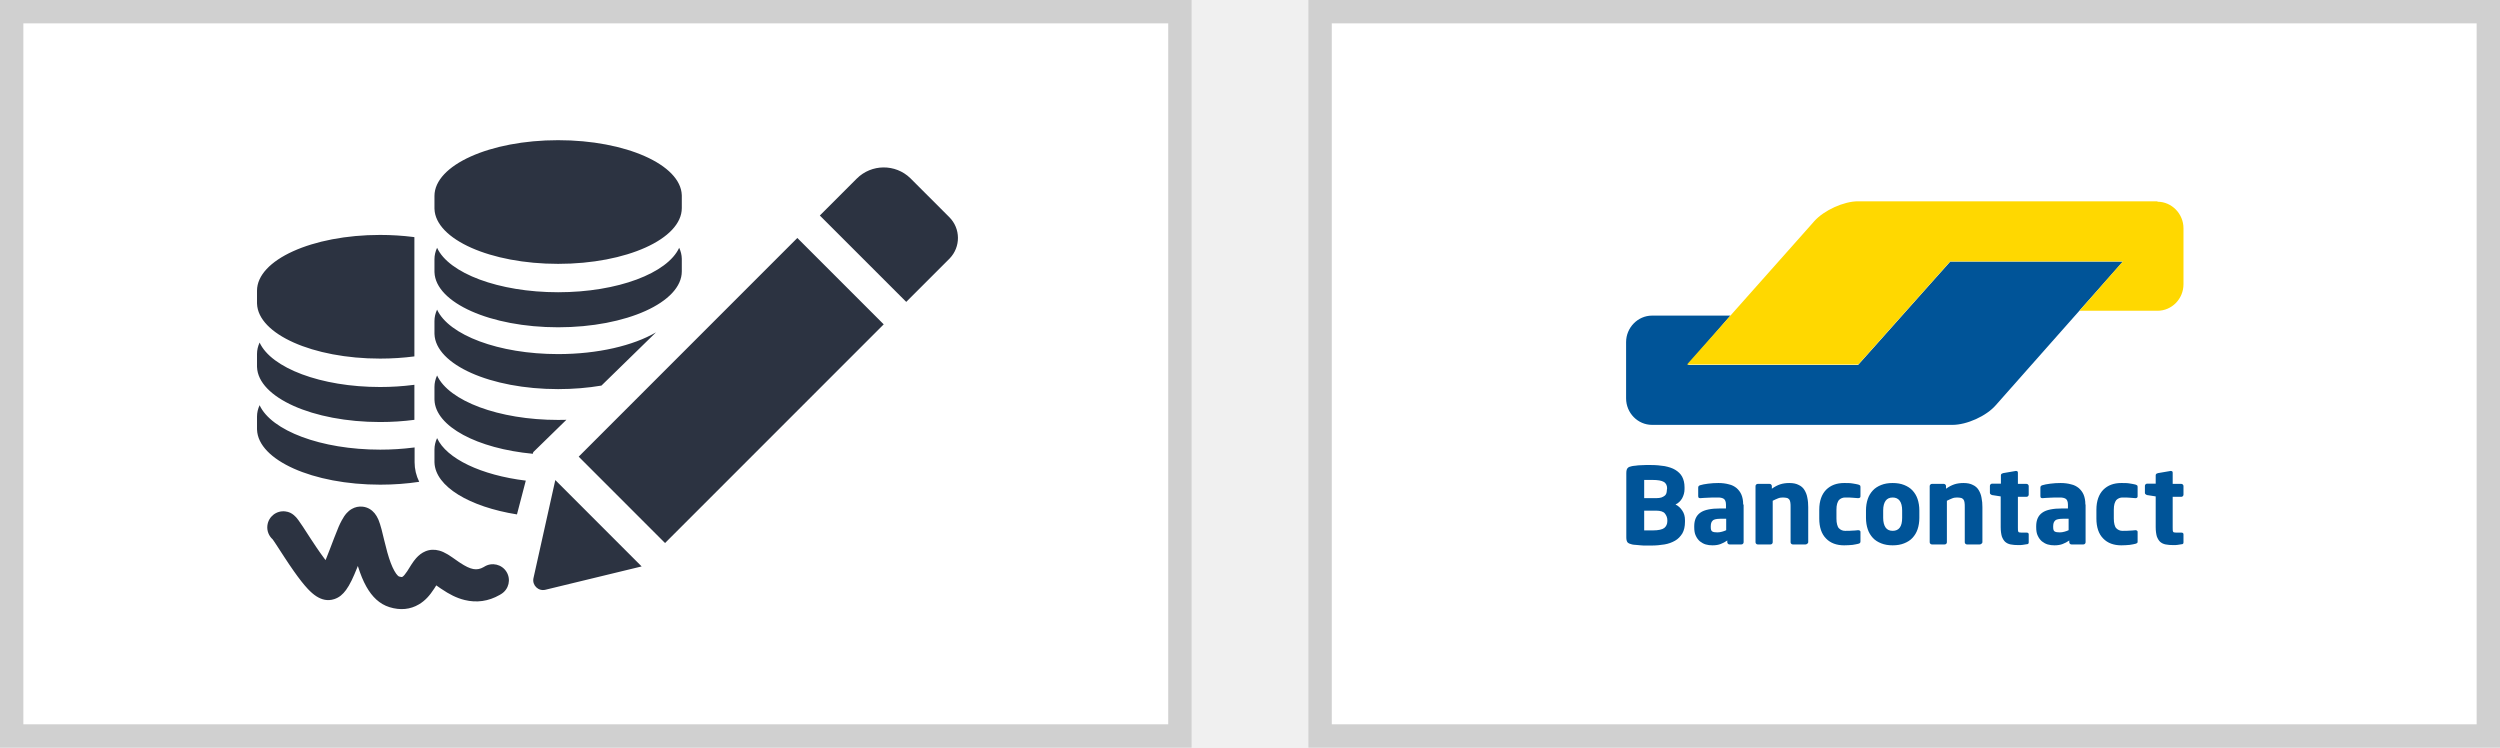
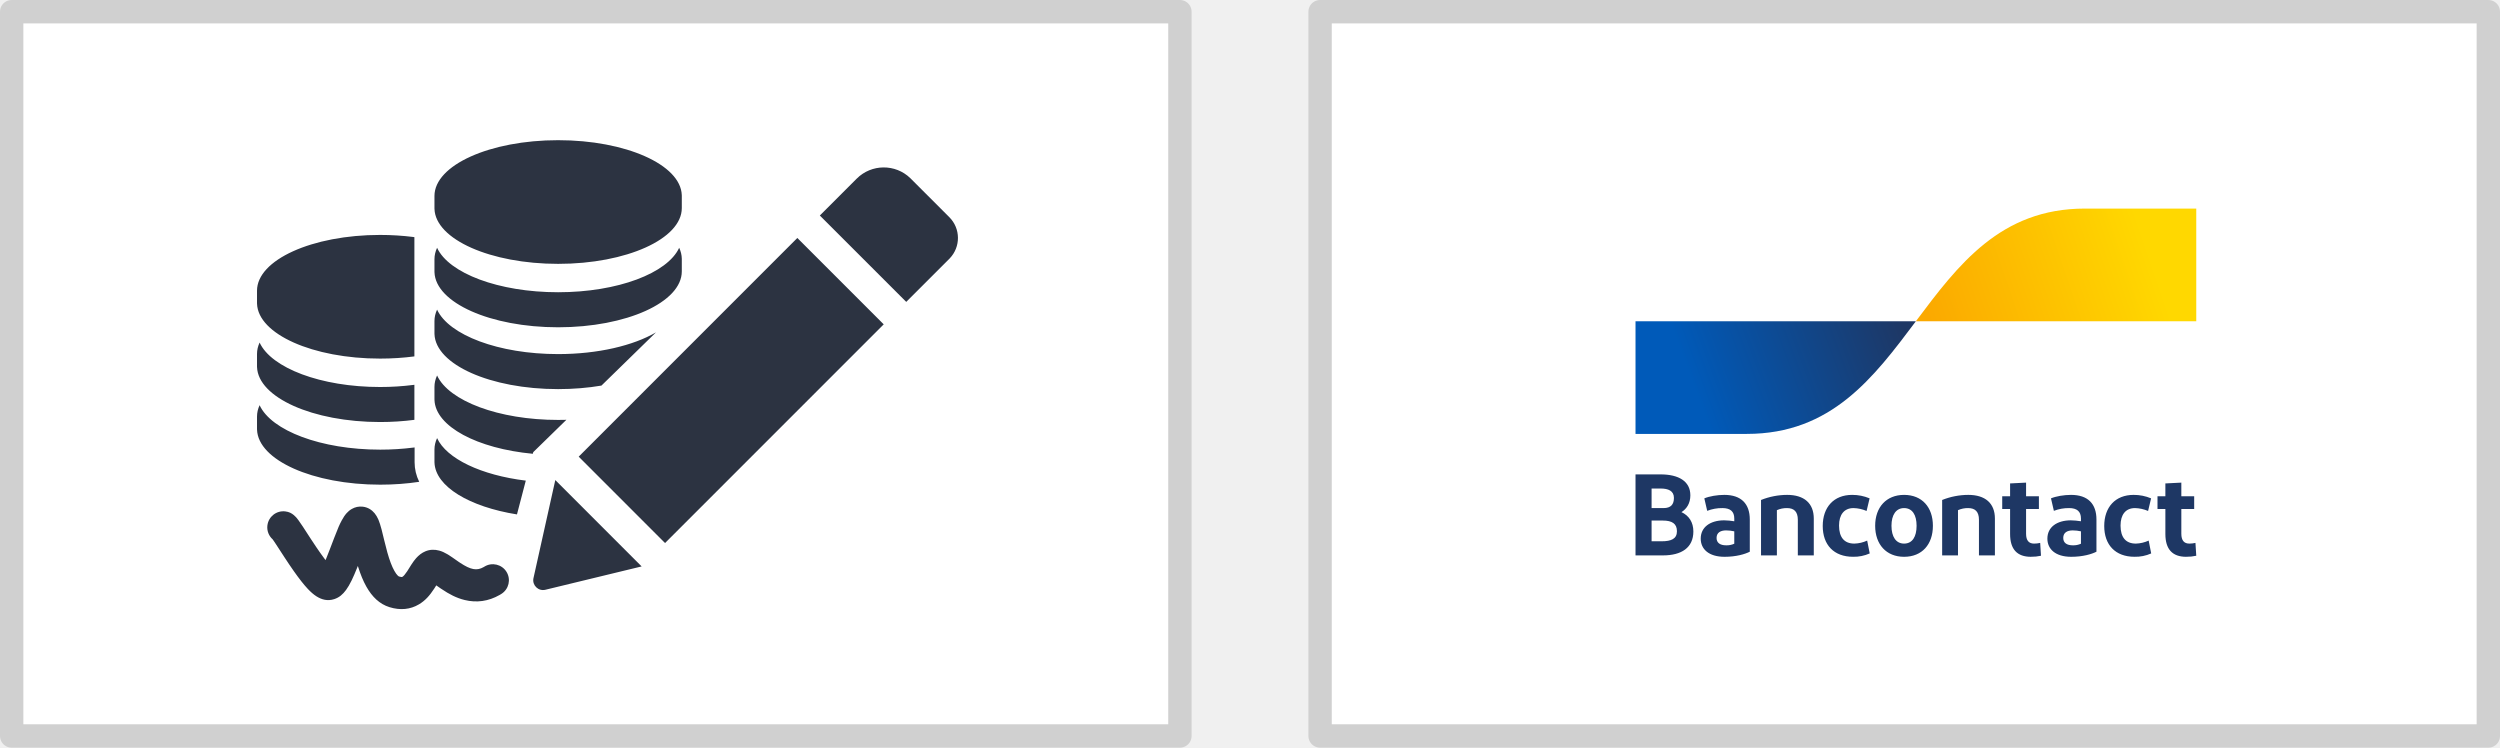
<svg xmlns="http://www.w3.org/2000/svg" width="107px" height="32px" viewBox="0 0 107 32" version="1.1">
-   <g id="incasso-bancontact/icon-107-32" stroke="none" stroke-width="1" fill="none" fill-rule="evenodd">
-     <rect id="Rectangle" stroke="#D0D0D0" fill="#FFFFFF" x="0.5" y="0.5" width="50" height="31" />
-     <g id="Payment-method-/-Incasso" transform="translate(11, 1)" fill="#2C3341" fill-rule="nonzero">
-       <path d="M4.529,20.686 C4.748,20.713 4.912,20.822 5.034,20.968 C5.098,21.047 5.146,21.13 5.188,21.224 L5.201,21.254 C5.244,21.358 5.282,21.479 5.324,21.635 L5.334,21.672 C5.363,21.789 5.519,22.432 5.577,22.639 C5.673,22.981 5.772,23.244 5.879,23.433 C5.929,23.523 5.978,23.59 6.022,23.633 C6.038,23.648 6.052,23.66 6.064,23.667 C6.071,23.671 6.075,23.673 6.078,23.674 C6.174,23.704 6.201,23.701 6.227,23.686 C6.273,23.658 6.337,23.587 6.426,23.453 L6.441,23.429 L6.608,23.163 C6.679,23.054 6.741,22.968 6.812,22.888 C6.925,22.762 7.051,22.662 7.208,22.596 C7.404,22.514 7.604,22.513 7.797,22.565 C7.915,22.597 8.024,22.647 8.14,22.716 L8.166,22.731 L8.194,22.748 C8.245,22.779 8.298,22.815 8.362,22.859 L8.624,23.042 L8.624,23.042 L8.661,23.067 L8.693,23.088 C9.146,23.387 9.407,23.44 9.702,23.27 L9.717,23.261 L9.732,23.252 C10.054,23.052 10.478,23.152 10.678,23.474 C10.878,23.797 10.779,24.22 10.456,24.421 C10.433,24.435 10.41,24.448 10.388,24.462 C9.902,24.741 9.393,24.804 8.89,24.681 C8.54,24.595 8.239,24.441 7.88,24.198 L7.854,24.181 C7.83,24.164 7.806,24.148 7.78,24.129 L7.672,24.054 L7.607,24.158 L7.585,24.192 C7.388,24.494 7.199,24.707 6.931,24.866 C6.562,25.087 6.13,25.13 5.669,24.986 C5.244,24.854 4.927,24.544 4.681,24.109 C4.543,23.864 4.429,23.583 4.325,23.252 L4.316,23.222 L4.279,23.316 C4.198,23.517 4.131,23.673 4.062,23.816 L4.047,23.847 C3.969,24.006 3.893,24.139 3.811,24.25 C3.674,24.436 3.522,24.573 3.303,24.643 C3.021,24.734 2.772,24.667 2.544,24.523 C2.42,24.444 2.302,24.34 2.178,24.209 C1.999,24.019 1.803,23.767 1.578,23.448 L1.559,23.42 C1.499,23.335 1.437,23.245 1.372,23.149 L1.318,23.067 C1.272,22.999 1.225,22.928 1.174,22.85 L0.832,22.324 L0.781,22.247 L0.74,22.185 C0.717,22.151 0.697,22.123 0.681,22.1 L0.669,22.083 L0.668,22.082 C0.509,21.94 0.419,21.726 0.443,21.499 L0.445,21.487 C0.491,21.11 0.834,20.842 1.211,20.888 C1.375,20.908 1.478,20.966 1.577,21.047 C1.614,21.077 1.644,21.107 1.674,21.14 C1.704,21.174 1.734,21.211 1.766,21.255 L1.778,21.272 C1.827,21.338 1.883,21.421 1.961,21.538 L2.296,22.054 L2.365,22.158 C2.392,22.2 2.419,22.24 2.445,22.279 L2.513,22.381 L2.557,22.447 C2.601,22.512 2.644,22.573 2.685,22.632 L2.722,22.684 L2.761,22.739 C2.813,22.812 2.862,22.879 2.909,22.941 L2.933,22.973 L2.951,22.93 L2.966,22.895 C3.01,22.788 3.059,22.662 3.116,22.512 L3.305,22.018 C3.481,21.562 3.525,21.464 3.625,21.276 L3.629,21.269 C3.694,21.149 3.758,21.05 3.836,20.963 C3.899,20.893 3.97,20.832 4.057,20.783 C4.195,20.704 4.356,20.665 4.529,20.686 Z M12.767,19.546 L16.462,23.243 L12.342,24.242 C12.042,24.315 11.771,24.05 11.831,23.751 L11.833,23.742 L12.767,19.546 Z M0.778,22.038 L0.78,22.04 C0.849,22.088 0.93,22.122 1.043,22.138 C0.949,22.125 0.862,22.092 0.784,22.042 L0.778,22.038 Z M23.126,9.185 L26.823,12.882 L17.464,22.242 L13.768,18.545 L23.126,9.185 Z M7.707,17.751 C8.113,18.633 9.595,19.338 11.504,19.571 L11.126,21.017 C9.095,20.693 7.633,19.825 7.596,18.799 L7.595,18.76 L7.595,18.241 C7.595,18.073 7.634,17.909 7.707,17.751 Z M0.111,16.342 C0.61,17.428 2.732,18.245 5.275,18.245 C5.765,18.245 6.239,18.214 6.689,18.157 L6.745,18.15 L6.745,18.785 C6.745,19.076 6.812,19.356 6.942,19.622 C6.418,19.701 5.858,19.744 5.275,19.744 C2.391,19.744 0.047,18.694 0.001,17.39 L0,17.351 L0,16.832 C0,16.664 0.038,16.5 0.111,16.342 Z M7.707,15.07 C8.207,16.157 10.337,16.973 12.888,16.973 C13.007,16.973 13.124,16.971 13.241,16.968 L11.823,18.352 L11.804,18.422 C9.429,18.199 7.637,17.255 7.596,16.119 L7.595,16.079 L7.595,15.56 C7.595,15.392 7.634,15.228 7.707,15.07 Z M0.111,13.661 C0.609,14.747 2.728,15.564 5.268,15.564 C5.757,15.564 6.231,15.533 6.68,15.476 L6.736,15.469 L6.736,16.969 C6.27,17.03 5.778,17.063 5.268,17.063 C2.388,17.063 0.047,16.013 0.001,14.71 L0,14.67 L0,14.151 C0,13.983 0.038,13.819 0.111,13.661 Z M7.707,12.252 C8.207,13.338 10.337,14.155 12.888,14.155 C14.592,14.155 16.108,13.791 17.076,13.225 L14.742,15.503 C14.165,15.601 13.54,15.654 12.888,15.654 C9.994,15.654 7.643,14.604 7.596,13.3 L7.595,13.261 L7.595,12.742 C7.595,12.574 7.634,12.41 7.707,12.252 Z M5.268,9.055 C5.757,9.055 6.231,9.086 6.68,9.142 L6.736,9.15 L6.736,14.254 C6.27,14.315 5.778,14.348 5.268,14.348 C2.388,14.348 0.047,13.3 0.001,12 L0,11.961 L0,11.443 C0,10.124 2.359,9.055 5.268,9.055 Z M18.069,9.605 C18.139,9.757 18.178,9.914 18.181,10.075 L18.181,10.096 L18.181,10.615 C18.181,11.936 15.811,13.008 12.888,13.008 C9.994,13.008 7.643,11.958 7.596,10.654 L7.595,10.615 L7.595,10.096 C7.595,9.927 7.634,9.764 7.707,9.605 C8.207,10.692 10.337,11.508 12.888,11.508 C15.44,11.508 17.569,10.692 18.069,9.605 Z M27.961,6.625 L27.98,6.644 L29.629,8.293 C30.119,8.782 30.124,9.568 29.644,10.064 L29.629,10.079 L27.787,11.921 L24.089,8.224 L25.669,6.644 C26.302,6.013 27.322,6.007 27.961,6.625 Z M12.888,5 C15.782,5 18.133,6.048 18.18,7.348 L18.181,7.387 L18.181,7.905 C18.181,9.224 15.811,10.293 12.888,10.293 C9.994,10.293 7.643,9.245 7.596,7.945 L7.595,7.905 L7.595,7.387 C7.595,6.069 9.965,5 12.888,5 Z" id="incasso" />
+   <g id="incasso-bancontact/icon-107-32">
+     <path id="Rectangle" d="M0.5 0.5 L50.5 0.5 50.5 31.5 0.5 31.5 Z" fill="#ffffff" fill-opacity="1" stroke="#d0d0d0" stroke-width="1" stroke-opacity="1" stroke-linejoin="round" stroke-linecap="round" />
+     <g id="Payment-method-/-Incasso">
+       <path id="incasso" d="M15.529 21.686 C15.748 21.713 15.912 21.822 16.034 21.968 16.098 22.047 16.146 22.13 16.188 22.224 L16.201 22.254 C16.244 22.358 16.282 22.479 16.324 22.635 L16.334 22.672 C16.363 22.789 16.519 23.432 16.577 23.639 16.673 23.981 16.772 24.244 16.879 24.433 16.929 24.523 16.978 24.59 17.022 24.633 17.038 24.648 17.052 24.66 17.064 24.667 17.071 24.671 17.075 24.673 17.078 24.674 17.174 24.704 17.201 24.701 17.227 24.686 17.273 24.658 17.337 24.587 17.426 24.453 L17.441 24.429 17.608 24.163 C17.679 24.054 17.741 23.968 17.812 23.888 17.925 23.762 18.051 23.662 18.208 23.596 18.404 23.514 18.604 23.513 18.797 23.565 18.915 23.597 19.024 23.647 19.14 23.716 L19.166 23.731 19.194 23.748 C19.245 23.779 19.298 23.815 19.362 23.859 L19.624 24.042 19.661 24.067 19.693 24.088 C20.146 24.387 20.407 24.44 20.702 24.27 L20.717 24.261 20.732 24.252 C21.054 24.052 21.478 24.152 21.678 24.474 21.878 24.797 21.779 25.22 21.456 25.421 21.433 25.435 21.41 25.448 21.388 25.462 20.902 25.741 20.393 25.804 19.89 25.681 19.54 25.595 19.239 25.441 18.88 25.198 L18.854 25.181 C18.83 25.164 18.806 25.148 18.78 25.129 L18.672 25.054 18.607 25.158 18.585 25.192 C18.388 25.494 18.199 25.707 17.931 25.866 17.562 26.087 17.13 26.13 16.669 25.986 16.244 25.854 15.927 25.544 15.681 25.109 15.543 24.864 15.429 24.583 15.325 24.252 L15.316 24.222 15.279 24.316 C15.198 24.517 15.131 24.673 15.062 24.816 L15.047 24.847 C14.969 25.006 14.893 25.139 14.811 25.25 14.674 25.436 14.522 25.573 14.303 25.643 14.021 25.734 13.772 25.667 13.544 25.523 13.42 25.444 13.302 25.34 13.178 25.209 12.999 25.019 12.803 24.767 12.578 24.448 L12.559 24.42 C12.499 24.335 12.437 24.245 12.372 24.149 L12.318 24.067 C12.272 23.999 12.225 23.928 12.174 23.85 L11.832 23.324 11.781 23.247 11.74 23.185 C11.717 23.151 11.697 23.123 11.681 23.1 L11.669 23.083 11.668 23.082 C11.509 22.94 11.419 22.726 11.443 22.499 L11.445 22.487 C11.491 22.11 11.834 21.842 12.211 21.888 12.375 21.908 12.478 21.966 12.577 22.047 12.614 22.077 12.644 22.107 12.674 22.14 12.704 22.174 12.734 22.211 12.766 22.255 L12.778 22.272 C12.827 22.338 12.883 22.421 12.961 22.538 L13.296 23.054 13.365 23.158 C13.392 23.2 13.419 23.24 13.445 23.279 L13.513 23.381 13.557 23.447 C13.601 23.512 13.644 23.573 13.685 23.632 L13.722 23.684 13.761 23.739 C13.813 23.812 13.862 23.879 13.909 23.941 L13.933 23.973 13.951 23.93 13.966 23.895 C14.01 23.788 14.059 23.662 14.116 23.512 L14.305 23.018 C14.481 22.562 14.525 22.464 14.625 22.276 L14.629 22.269 C14.694 22.149 14.758 22.05 14.836 21.963 14.899 21.893 14.97 21.832 15.057 21.783 15.195 21.704 15.356 21.665 15.529 21.686 Z M23.767 20.546 L27.462 24.243 23.342 25.242 C23.042 25.315 22.771 25.05 22.831 24.751 L22.833 24.742 Z M11.778 23.038 L11.78 23.04 C11.849 23.088 11.93 23.122 12.043 23.138 11.949 23.125 11.862 23.092 11.784 23.042 Z M34.126 10.185 L37.823 13.882 28.464 23.242 24.768 19.545 Z M18.707 18.751 C19.113 19.633 20.595 20.338 22.504 20.571 L22.126 22.017 C20.095 21.693 18.633 20.825 18.596 19.799 L18.595 19.76 18.595 19.241 C18.595 19.073 18.634 18.909 18.707 18.751 Z M11.111 17.342 C11.61 18.428 13.732 19.245 16.275 19.245 16.765 19.245 17.239 19.214 17.689 19.157 L17.745 19.15 17.745 19.785 C17.745 20.076 17.812 20.356 17.942 20.622 17.418 20.701 16.858 20.744 16.275 20.744 13.391 20.744 11.047 19.694 11.001 18.39 L11 18.351 11 17.832 C11 17.664 11.038 17.5 11.111 17.342 Z M18.707 16.07 C19.207 17.157 21.337 17.973 23.888 17.973 24.007 17.973 24.124 17.971 24.241 17.968 L22.823 19.352 22.804 19.422 C20.429 19.199 18.637 18.255 18.596 17.119 L18.595 17.079 18.595 16.56 C18.595 16.392 18.634 16.228 18.707 16.07 Z M11.111 14.661 C11.609 15.747 13.728 16.564 16.268 16.564 16.757 16.564 17.231 16.533 17.68 16.476 L17.736 16.469 17.736 17.969 C17.27 18.03 16.778 18.063 16.268 18.063 13.388 18.063 11.047 17.013 11.001 15.71 L11 15.67 11 15.151 C11 14.983 11.038 14.819 11.111 14.661 Z M18.707 13.252 C19.207 14.338 21.337 15.155 23.888 15.155 25.592 15.155 27.108 14.791 28.076 14.225 L25.742 16.503 C25.165 16.601 24.54 16.654 23.888 16.654 20.994 16.654 18.643 15.604 18.596 14.3 L18.595 14.261 18.595 13.742 C18.595 13.574 18.634 13.41 18.707 13.252 Z M16.268 10.055 C16.757 10.055 17.231 10.086 17.68 10.142 L17.736 10.15 17.736 15.254 C17.27 15.315 16.778 15.348 16.268 15.348 13.388 15.348 11.047 14.3 11.001 13 L11 12.961 11 12.443 C11 11.124 13.359 10.055 16.268 10.055 Z M29.069 10.605 C29.139 10.757 29.178 10.914 29.181 11.075 L29.181 11.096 29.181 11.615 C29.181 12.936 26.811 14.008 23.888 14.008 20.994 14.008 18.643 12.958 18.596 11.654 L18.595 11.615 18.595 11.096 C18.595 10.927 18.634 10.764 18.707 10.605 19.207 11.692 21.337 12.508 23.888 12.508 26.44 12.508 28.569 11.692 29.069 10.605 Z M38.961 7.625 L38.98 7.644 40.629 9.293 C41.119 9.782 41.124 10.568 40.644 11.064 L40.629 11.079 38.787 12.921 35.089 9.224 36.669 7.644 C37.302 7.013 38.322 7.007 38.961 7.625 Z M23.888 6 C26.782 6 29.133 7.048 29.18 8.348 L29.181 8.387 29.181 8.905 C29.181 10.224 26.811 11.293 23.888 11.293 20.994 11.293 18.643 10.245 18.596 8.945 L18.595 8.905 18.595 8.387 C18.595 7.069 20.965 6 23.888 6 Z" fill="#2c3341" fill-opacity="1" stroke="none" />
    </g>
-     <rect id="Rectangle" stroke="#D0D0D0" fill="#FFFFFF" x="56.5" y="0.5" width="50" height="31" />
-     <g id="Payment-method-/-Bancontact" transform="translate(69.5, 4)">
-       <g id="Bancontact" transform="translate(0, 4.5)">
-         <g id="Group" fill-rule="nonzero">
-           <g id="Logo" transform="translate(0.030884, 0.030733)">
-             <path d="M21.327,2.667 L20.214,2.667 L15.061,2.667 L13.938,2.667 L13.183,3.512 L10.749,6.245 L10.749,6.245 L9.994,7.09 L8.88,7.09 L3.822,7.09 L2.708,7.09 L3.444,6.235 L3.794,5.832 L4.53,4.977 L3.416,4.977 L1.982,4.977 L1.18,4.977 C0.566,4.977 0.066,5.493 0.066,6.113 L0.066,6.113 L0.066,8.311 L0.066,8.517 C0.066,9.146 0.566,9.654 1.18,9.654 L1.491,9.654 L13.193,9.654 L14.033,9.654 C14.646,9.654 15.486,9.278 15.892,8.808 L17.836,6.611 L21.327,2.667 Z" id="Shape" fill="#005498" />
-             <path d="M22.809,0.103 C23.422,0.103 23.922,0.62 23.922,1.24 L23.922,3.634 C23.922,4.263 23.422,4.77 22.809,4.77 L22.205,4.77 L20.582,4.77 L19.468,4.77 L20.214,3.925 L20.214,3.925 L20.582,3.503 L21.327,2.658 L13.938,2.658 L10.003,7.071 L2.671,7.071 L7.927,1.155 L8.125,0.93 C8.54,0.47 9.38,0.085 9.994,0.085 L10.248,0.085 L22.809,0.085 L22.809,0.103 Z" id="Shape" fill="#FFD800" />
-           </g>
-           <path d="M23.953,14.718 L23.953,14.37 C23.953,14.323 23.925,14.295 23.859,14.295 L23.632,14.295 C23.566,14.295 23.519,14.286 23.51,14.257 C23.491,14.229 23.491,14.173 23.491,14.079 L23.491,12.764 L23.859,12.764 C23.887,12.764 23.906,12.755 23.925,12.736 C23.944,12.717 23.953,12.699 23.953,12.67 L23.953,12.304 C23.953,12.276 23.944,12.257 23.925,12.239 C23.906,12.22 23.887,12.21 23.859,12.21 L23.491,12.21 L23.491,11.731 C23.491,11.703 23.481,11.684 23.472,11.675 C23.453,11.666 23.434,11.656 23.415,11.656 L23.406,11.656 L22.858,11.75 C22.83,11.76 22.811,11.769 22.792,11.778 C22.774,11.797 22.764,11.816 22.764,11.835 L22.764,12.201 L22.396,12.201 C22.368,12.201 22.349,12.21 22.33,12.229 C22.311,12.248 22.302,12.267 22.302,12.295 L22.302,12.595 C22.302,12.624 22.311,12.642 22.33,12.652 C22.349,12.67 22.368,12.68 22.396,12.689 L22.764,12.746 L22.764,14.06 C22.764,14.22 22.783,14.351 22.811,14.455 C22.849,14.558 22.896,14.633 22.953,14.689 C23.019,14.746 23.094,14.783 23.189,14.802 C23.283,14.821 23.396,14.83 23.519,14.83 C23.585,14.83 23.642,14.83 23.698,14.821 C23.746,14.812 23.812,14.802 23.878,14.793 C23.925,14.793 23.953,14.765 23.953,14.718 L23.953,14.718 Z M21.99,14.671 L21.99,14.267 C21.99,14.239 21.981,14.22 21.962,14.211 C21.943,14.201 21.924,14.192 21.905,14.192 L21.896,14.192 C21.811,14.201 21.726,14.211 21.651,14.211 C21.575,14.22 21.471,14.22 21.339,14.22 C21.292,14.22 21.235,14.211 21.198,14.192 C21.15,14.173 21.113,14.145 21.075,14.107 C21.037,14.07 21.018,14.013 20.999,13.948 C20.981,13.882 20.971,13.797 20.971,13.694 L20.971,13.318 C20.971,13.215 20.981,13.131 20.999,13.065 C21.018,12.999 21.047,12.943 21.075,12.905 C21.113,12.868 21.15,12.84 21.198,12.821 C21.245,12.802 21.292,12.793 21.339,12.793 C21.471,12.793 21.575,12.793 21.651,12.802 C21.726,12.811 21.811,12.811 21.896,12.821 L21.905,12.821 C21.934,12.821 21.953,12.811 21.962,12.802 C21.981,12.793 21.99,12.774 21.99,12.746 L21.99,12.342 C21.99,12.304 21.981,12.285 21.971,12.276 C21.953,12.267 21.934,12.248 21.896,12.239 C21.83,12.22 21.754,12.21 21.651,12.192 C21.547,12.173 21.434,12.173 21.292,12.173 C20.971,12.173 20.716,12.267 20.518,12.464 C20.329,12.661 20.226,12.943 20.226,13.318 L20.226,13.694 C20.226,14.06 20.32,14.351 20.518,14.549 C20.707,14.746 20.971,14.84 21.292,14.84 C21.424,14.84 21.547,14.83 21.651,14.821 C21.754,14.802 21.839,14.793 21.896,14.774 C21.934,14.765 21.953,14.755 21.971,14.736 C21.99,14.727 21.99,14.699 21.99,14.671 L21.99,14.671 Z M19.037,14.192 C18.98,14.22 18.923,14.239 18.857,14.257 C18.791,14.276 18.725,14.286 18.659,14.286 C18.565,14.286 18.489,14.276 18.442,14.248 C18.395,14.22 18.376,14.164 18.376,14.06 L18.376,14.023 C18.376,13.966 18.385,13.919 18.395,13.882 C18.404,13.844 18.433,13.807 18.461,13.779 C18.489,13.75 18.536,13.732 18.584,13.722 C18.631,13.713 18.697,13.703 18.782,13.703 L19.037,13.703 L19.037,14.192 L19.037,14.192 Z M19.754,13.093 C19.754,12.924 19.725,12.783 19.678,12.67 C19.631,12.558 19.556,12.464 19.471,12.389 C19.376,12.314 19.272,12.257 19.14,12.229 C19.008,12.192 18.857,12.173 18.697,12.173 C18.546,12.173 18.395,12.182 18.253,12.201 C18.112,12.22 17.999,12.239 17.914,12.267 C17.857,12.285 17.829,12.314 17.829,12.37 L17.829,12.736 C17.829,12.764 17.838,12.783 17.848,12.802 C17.866,12.811 17.885,12.821 17.904,12.821 L17.923,12.821 C17.961,12.821 18.008,12.811 18.055,12.811 C18.112,12.811 18.168,12.802 18.234,12.802 C18.301,12.802 18.376,12.793 18.451,12.793 C18.527,12.793 18.602,12.793 18.669,12.793 C18.772,12.793 18.857,12.811 18.914,12.849 C18.971,12.886 19.008,12.971 19.008,13.102 L19.008,13.262 L18.763,13.262 C18.376,13.262 18.083,13.318 17.914,13.44 C17.734,13.563 17.649,13.76 17.649,14.023 L17.649,14.06 C17.649,14.211 17.668,14.333 17.715,14.427 C17.763,14.53 17.819,14.605 17.895,14.671 C17.97,14.727 18.046,14.774 18.14,14.802 C18.234,14.83 18.329,14.84 18.433,14.84 C18.565,14.84 18.687,14.821 18.782,14.783 C18.876,14.746 18.971,14.699 19.065,14.633 L19.065,14.708 C19.065,14.736 19.074,14.755 19.093,14.774 C19.112,14.793 19.131,14.802 19.159,14.802 L19.669,14.802 C19.697,14.802 19.716,14.793 19.735,14.774 C19.754,14.755 19.763,14.736 19.763,14.708 L19.763,13.093 L19.754,13.093 L19.754,13.093 Z M17.329,14.718 L17.329,14.37 C17.329,14.323 17.3,14.295 17.234,14.295 L17.008,14.295 C16.942,14.295 16.894,14.286 16.885,14.257 C16.866,14.229 16.866,14.173 16.866,14.079 L16.866,12.764 L17.234,12.764 C17.262,12.764 17.281,12.755 17.3,12.736 C17.319,12.717 17.329,12.699 17.329,12.67 L17.329,12.304 C17.329,12.276 17.319,12.257 17.3,12.239 C17.281,12.22 17.262,12.21 17.234,12.21 L16.866,12.21 L16.866,11.731 C16.866,11.703 16.857,11.684 16.847,11.675 C16.828,11.666 16.809,11.656 16.791,11.656 L16.781,11.656 L16.234,11.75 C16.206,11.76 16.187,11.769 16.168,11.778 C16.149,11.797 16.139,11.816 16.139,11.835 L16.139,12.201 L15.762,12.201 C15.734,12.201 15.715,12.21 15.696,12.229 C15.677,12.248 15.668,12.267 15.668,12.295 L15.668,12.595 C15.668,12.624 15.677,12.642 15.696,12.652 C15.715,12.67 15.734,12.68 15.762,12.689 L16.13,12.746 L16.13,14.06 C16.13,14.22 16.149,14.351 16.177,14.455 C16.215,14.558 16.262,14.633 16.319,14.689 C16.385,14.746 16.46,14.783 16.555,14.802 C16.649,14.821 16.762,14.83 16.885,14.83 C16.951,14.83 17.008,14.83 17.064,14.821 C17.111,14.812 17.178,14.802 17.244,14.793 C17.3,14.793 17.329,14.765 17.329,14.718 L17.329,14.718 Z M15.347,14.708 L15.347,13.206 C15.347,13.065 15.337,12.933 15.309,12.802 C15.29,12.68 15.243,12.567 15.186,12.473 C15.13,12.379 15.045,12.304 14.941,12.257 C14.837,12.201 14.705,12.173 14.535,12.173 C14.394,12.173 14.262,12.192 14.148,12.229 C14.035,12.267 13.922,12.323 13.79,12.417 L13.79,12.304 C13.79,12.276 13.78,12.257 13.761,12.239 C13.743,12.22 13.724,12.21 13.695,12.21 L13.186,12.21 C13.157,12.21 13.139,12.22 13.12,12.239 C13.101,12.257 13.091,12.276 13.091,12.304 L13.091,14.708 C13.091,14.736 13.101,14.755 13.12,14.774 C13.139,14.793 13.157,14.802 13.186,14.802 L13.733,14.802 C13.761,14.802 13.78,14.793 13.799,14.774 C13.818,14.755 13.827,14.736 13.827,14.708 L13.827,12.933 C13.903,12.896 13.978,12.858 14.054,12.83 C14.12,12.802 14.196,12.793 14.262,12.793 C14.328,12.793 14.384,12.802 14.431,12.811 C14.479,12.821 14.507,12.849 14.535,12.877 C14.564,12.915 14.573,12.952 14.582,13.009 C14.592,13.065 14.592,13.131 14.592,13.206 L14.592,14.708 C14.592,14.736 14.601,14.755 14.62,14.774 C14.639,14.793 14.658,14.802 14.686,14.802 L15.234,14.802 C15.262,14.802 15.281,14.793 15.3,14.774 C15.337,14.755 15.347,14.727 15.347,14.708 L15.347,14.708 Z M11.912,13.666 C11.912,14.032 11.78,14.22 11.506,14.22 C11.374,14.22 11.27,14.173 11.204,14.079 C11.138,13.985 11.1,13.844 11.1,13.666 L11.1,13.347 C11.1,13.159 11.138,13.027 11.204,12.933 C11.27,12.84 11.374,12.793 11.506,12.793 C11.77,12.793 11.912,12.98 11.912,13.347 L11.912,13.666 Z M12.648,13.347 C12.648,13.168 12.62,12.999 12.572,12.858 C12.525,12.717 12.45,12.595 12.355,12.492 C12.261,12.389 12.138,12.314 11.997,12.257 C11.855,12.201 11.695,12.173 11.506,12.173 C11.317,12.173 11.157,12.201 11.015,12.257 C10.874,12.314 10.751,12.389 10.657,12.492 C10.562,12.595 10.487,12.717 10.44,12.858 C10.392,12.999 10.364,13.168 10.364,13.347 L10.364,13.666 C10.364,13.844 10.392,14.013 10.44,14.154 C10.487,14.295 10.562,14.417 10.657,14.52 C10.751,14.624 10.874,14.699 11.015,14.755 C11.157,14.812 11.317,14.84 11.506,14.84 C11.695,14.84 11.855,14.812 11.997,14.755 C12.138,14.699 12.261,14.624 12.355,14.52 C12.45,14.417 12.525,14.295 12.572,14.154 C12.62,14.013 12.648,13.844 12.648,13.666 L12.648,13.347 Z M10.128,14.671 L10.128,14.267 C10.128,14.239 10.119,14.22 10.1,14.211 C10.081,14.201 10.062,14.192 10.034,14.192 L10.024,14.192 C9.94,14.201 9.855,14.211 9.779,14.211 C9.704,14.22 9.6,14.22 9.468,14.22 C9.42,14.22 9.364,14.211 9.326,14.192 C9.279,14.173 9.241,14.145 9.203,14.107 C9.166,14.07 9.147,14.013 9.128,13.948 C9.109,13.882 9.1,13.797 9.1,13.694 L9.1,13.318 C9.1,13.215 9.109,13.131 9.128,13.065 C9.147,12.999 9.175,12.943 9.203,12.905 C9.241,12.868 9.279,12.84 9.326,12.821 C9.373,12.802 9.42,12.793 9.468,12.793 C9.6,12.793 9.704,12.793 9.779,12.802 C9.855,12.811 9.94,12.811 10.024,12.821 L10.034,12.821 C10.062,12.821 10.081,12.811 10.1,12.802 C10.119,12.793 10.128,12.774 10.128,12.746 L10.128,12.342 C10.128,12.304 10.119,12.285 10.109,12.276 C10.091,12.267 10.072,12.248 10.034,12.239 C9.968,12.22 9.892,12.21 9.789,12.192 C9.685,12.173 9.571,12.173 9.43,12.173 C9.109,12.173 8.854,12.267 8.656,12.464 C8.467,12.661 8.364,12.943 8.364,13.318 L8.364,13.694 C8.364,14.06 8.458,14.351 8.656,14.549 C8.845,14.746 9.109,14.84 9.43,14.84 C9.562,14.84 9.685,14.83 9.789,14.821 C9.892,14.802 9.968,14.793 10.034,14.774 C10.072,14.765 10.091,14.755 10.109,14.736 C10.119,14.727 10.128,14.699 10.128,14.671 L10.128,14.671 Z M7.892,14.708 L7.892,13.206 C7.892,13.065 7.882,12.933 7.854,12.802 C7.835,12.68 7.788,12.567 7.731,12.473 C7.675,12.379 7.59,12.304 7.486,12.257 C7.382,12.201 7.25,12.173 7.08,12.173 C6.939,12.173 6.806,12.192 6.693,12.229 C6.58,12.267 6.467,12.323 6.335,12.417 L6.335,12.304 C6.335,12.276 6.325,12.257 6.306,12.239 C6.287,12.22 6.269,12.21 6.24,12.21 L5.731,12.21 C5.702,12.21 5.684,12.22 5.665,12.239 C5.646,12.257 5.636,12.276 5.636,12.304 L5.636,14.708 C5.636,14.736 5.646,14.755 5.665,14.774 C5.684,14.793 5.702,14.802 5.731,14.802 L6.278,14.802 C6.306,14.802 6.325,14.793 6.344,14.774 C6.363,14.755 6.372,14.736 6.372,14.708 L6.372,12.933 C6.448,12.896 6.523,12.858 6.599,12.83 C6.665,12.802 6.74,12.793 6.806,12.793 C6.873,12.793 6.929,12.802 6.976,12.811 C7.024,12.821 7.052,12.849 7.08,12.877 C7.108,12.915 7.118,12.952 7.127,13.009 C7.137,13.065 7.137,13.131 7.137,13.206 L7.137,14.708 C7.137,14.736 7.146,14.755 7.165,14.774 C7.184,14.793 7.203,14.802 7.231,14.802 L7.778,14.802 C7.807,14.802 7.826,14.793 7.845,14.774 C7.882,14.755 7.892,14.727 7.892,14.708 L7.892,14.708 Z M4.381,14.192 C4.325,14.22 4.268,14.239 4.202,14.257 C4.136,14.276 4.07,14.286 4.004,14.286 C3.909,14.286 3.834,14.276 3.787,14.248 C3.74,14.22 3.721,14.164 3.721,14.06 L3.721,14.023 C3.721,13.966 3.73,13.919 3.74,13.882 C3.749,13.844 3.777,13.807 3.806,13.779 C3.834,13.75 3.881,13.732 3.928,13.722 C3.975,13.713 4.042,13.703 4.126,13.703 L4.381,13.703 L4.381,14.192 Z M5.108,13.093 C5.108,12.924 5.08,12.783 5.032,12.67 C4.985,12.558 4.91,12.464 4.825,12.389 C4.73,12.314 4.627,12.257 4.494,12.229 C4.362,12.192 4.211,12.173 4.051,12.173 C3.9,12.173 3.749,12.182 3.607,12.201 C3.466,12.22 3.353,12.239 3.268,12.267 C3.211,12.285 3.183,12.314 3.183,12.37 L3.183,12.736 C3.183,12.764 3.192,12.783 3.202,12.802 C3.221,12.811 3.239,12.821 3.258,12.821 L3.277,12.821 C3.315,12.821 3.362,12.811 3.409,12.811 C3.466,12.811 3.522,12.802 3.598,12.802 C3.664,12.802 3.74,12.793 3.815,12.793 C3.891,12.793 3.966,12.793 4.032,12.793 C4.136,12.793 4.221,12.811 4.277,12.849 C4.334,12.886 4.372,12.971 4.372,13.102 L4.372,13.262 L4.126,13.262 C3.74,13.262 3.447,13.318 3.277,13.44 C3.098,13.563 3.013,13.76 3.013,14.023 L3.013,14.06 C3.013,14.211 3.032,14.333 3.079,14.427 C3.126,14.53 3.183,14.605 3.258,14.671 C3.334,14.727 3.409,14.774 3.504,14.802 C3.598,14.83 3.692,14.84 3.796,14.84 C3.928,14.84 4.051,14.821 4.145,14.783 C4.24,14.746 4.334,14.699 4.428,14.633 L4.428,14.708 C4.428,14.736 4.438,14.755 4.457,14.774 C4.476,14.793 4.494,14.802 4.523,14.802 L5.032,14.802 C5.061,14.802 5.08,14.793 5.098,14.774 C5.117,14.755 5.127,14.736 5.127,14.708 L5.127,13.093 L5.108,13.093 L5.108,13.093 Z M1.862,13.807 C1.862,13.929 1.814,14.032 1.73,14.098 C1.645,14.164 1.475,14.201 1.248,14.201 L1.173,14.201 C1.135,14.201 1.097,14.201 1.059,14.201 C1.022,14.201 0.984,14.201 0.946,14.201 L0.871,14.201 L0.871,13.356 L1.38,13.356 C1.56,13.356 1.692,13.394 1.758,13.478 C1.824,13.563 1.862,13.656 1.862,13.76 L1.862,13.807 Z M1.843,12.464 C1.843,12.511 1.833,12.558 1.824,12.605 C1.805,12.652 1.786,12.689 1.748,12.717 C1.711,12.746 1.663,12.774 1.607,12.793 C1.55,12.811 1.475,12.821 1.38,12.821 L0.871,12.821 L0.871,12.041 C0.89,12.041 0.909,12.041 0.937,12.041 C0.965,12.041 1.003,12.041 1.041,12.041 L1.144,12.041 L1.22,12.041 C1.456,12.041 1.616,12.069 1.711,12.126 C1.805,12.182 1.852,12.276 1.852,12.398 L1.843,12.464 L1.843,12.464 Z M2.617,13.76 C2.617,13.6 2.579,13.469 2.503,13.356 C2.428,13.243 2.333,13.149 2.211,13.093 C2.333,13.037 2.428,12.943 2.494,12.83 C2.56,12.708 2.598,12.577 2.598,12.436 L2.598,12.351 C2.598,12.173 2.56,12.023 2.494,11.9 C2.428,11.778 2.324,11.684 2.201,11.609 C2.079,11.534 1.928,11.487 1.748,11.45 C1.569,11.422 1.38,11.403 1.163,11.403 C1.088,11.403 1.012,11.403 0.937,11.403 C0.861,11.403 0.786,11.412 0.71,11.412 C0.635,11.412 0.569,11.422 0.503,11.431 C0.437,11.44 0.389,11.44 0.352,11.45 C0.267,11.468 0.201,11.487 0.163,11.534 C0.125,11.572 0.106,11.647 0.106,11.75 L0.106,14.502 C0.106,14.605 0.125,14.671 0.163,14.718 C0.201,14.755 0.267,14.783 0.352,14.802 C0.399,14.812 0.456,14.821 0.512,14.821 C0.578,14.83 0.644,14.83 0.72,14.84 C0.795,14.849 0.871,14.849 0.946,14.849 C1.022,14.849 1.107,14.849 1.182,14.849 C1.38,14.849 1.569,14.83 1.739,14.802 C1.909,14.774 2.06,14.718 2.192,14.642 C2.324,14.567 2.418,14.464 2.503,14.333 C2.579,14.201 2.617,14.032 2.617,13.835 L2.617,13.76 L2.617,13.76 Z" id="Bancontact" fill="#005498" />
-         </g>
-       </g>
+     <path id="Rectangle-1" d="M56.5 0.5 L106.5 0.5 106.5 31.5 56.5 31.5 Z" fill="#ffffff" fill-opacity="1" stroke="#d0d0d0" stroke-width="1" stroke-opacity="1" stroke-linejoin="round" stroke-linecap="round" />
+     <g id="Bancontact">
+       <path id="Bancontact-1" d="M70 23.771 L70 20.304 71.07 20.304 C71.847 20.304 72.347 20.597 72.347 21.201 72.347 21.542 72.189 21.78 71.966 21.919 72.288 22.067 72.476 22.355 72.476 22.746 72.476 23.444 71.966 23.771 71.174 23.771 Z M70.688 21.746 L71.199 21.746 C71.511 21.746 71.644 21.592 71.644 21.31 71.644 21.008 71.402 20.909 71.075 20.909 L70.688 20.909 Z M70.688 23.167 L71.114 23.167 C71.53 23.167 71.773 23.063 71.773 22.736 71.773 22.414 71.565 22.28 71.174 22.28 L70.688 22.28 Z M73.811 23.831 C73.133 23.831 72.791 23.499 72.791 23.053 72.791 22.563 73.192 22.275 73.786 22.27 73.934 22.273 74.081 22.286 74.227 22.31 L74.227 22.191 C74.227 21.889 74.054 21.746 73.722 21.746 73.499 21.743 73.277 21.783 73.068 21.864 L72.945 21.33 C73.157 21.24 73.499 21.181 73.801 21.181 74.529 21.181 74.891 21.567 74.891 22.236 L74.891 23.613 C74.688 23.717 74.306 23.831 73.811 23.831 Z M74.227 23.271 L74.227 22.741 C74.112 22.715 73.994 22.702 73.876 22.701 73.648 22.701 73.469 22.79 73.469 23.023 73.469 23.231 73.618 23.34 73.881 23.34 74 23.344 74.119 23.32 74.227 23.271 Z M75.372 23.771 L75.372 21.399 C75.728 21.256 76.108 21.182 76.491 21.181 77.214 21.181 77.63 21.537 77.63 22.196 L77.63 23.771 76.947 23.771 76.947 22.246 C76.947 21.904 76.788 21.746 76.486 21.746 76.336 21.743 76.188 21.774 76.051 21.835 L76.051 23.771 Z M80.019 21.33 L79.89 21.869 C79.713 21.793 79.523 21.751 79.33 21.746 78.929 21.746 78.711 22.028 78.711 22.493 78.711 23.003 78.939 23.266 79.365 23.266 79.555 23.261 79.742 23.217 79.915 23.137 L80.024 23.687 C79.799 23.787 79.556 23.836 79.311 23.83 78.488 23.83 78.013 23.32 78.013 22.513 78.013 21.711 78.483 21.181 79.271 21.181 79.528 21.18 79.782 21.23 80.019 21.33 Z M81.495 23.831 C80.733 23.831 80.257 23.301 80.257 22.503 80.257 21.711 80.733 21.181 81.495 21.181 82.263 21.181 82.728 21.711 82.728 22.503 82.728 23.301 82.263 23.831 81.495 23.831 Z M81.495 23.266 C81.847 23.266 82.03 22.974 82.03 22.503 82.03 22.038 81.847 21.746 81.495 21.746 81.149 21.746 80.955 22.038 80.955 22.503 80.955 22.974 81.149 23.266 81.495 23.266 Z M83.124 23.771 L83.124 21.399 C83.48 21.256 83.86 21.182 84.243 21.181 84.966 21.181 85.382 21.537 85.382 22.196 L85.382 23.771 84.699 23.771 84.699 22.246 C84.699 21.904 84.54 21.746 84.238 21.746 84.088 21.743 83.939 21.774 83.802 21.835 L83.802 23.771 Z M86.924 23.831 C86.334 23.831 86.032 23.509 86.032 22.855 L86.032 21.785 85.695 21.785 85.695 21.24 86.032 21.24 86.032 20.691 86.716 20.656 86.716 21.24 87.265 21.24 87.265 21.785 86.716 21.785 86.716 22.845 C86.716 23.132 86.834 23.266 87.057 23.266 87.146 23.266 87.234 23.256 87.32 23.236 L87.354 23.786 C87.213 23.817 87.068 23.832 86.924 23.83 Z M88.649 23.831 C87.97 23.831 87.628 23.499 87.628 23.053 87.628 22.563 88.03 22.275 88.624 22.27 88.771 22.273 88.919 22.286 89.065 22.31 L89.065 22.191 C89.065 21.889 88.891 21.746 88.559 21.746 88.336 21.743 88.114 21.783 87.906 21.864 L87.782 21.33 C87.995 21.24 88.337 21.181 88.639 21.181 89.367 21.181 89.728 21.567 89.728 22.236 L89.728 23.613 C89.525 23.717 89.144 23.831 88.649 23.831 Z M89.065 23.271 L89.065 22.741 C88.949 22.715 88.831 22.702 88.713 22.701 88.485 22.701 88.307 22.79 88.307 23.023 88.307 23.231 88.455 23.34 88.718 23.34 88.837 23.344 88.956 23.32 89.065 23.271 Z M92.067 21.33 L91.938 21.869 C91.761 21.793 91.571 21.751 91.378 21.746 90.977 21.746 90.759 22.028 90.759 22.493 90.759 23.003 90.987 23.266 91.413 23.266 91.603 23.261 91.79 23.217 91.963 23.137 L92.071 23.687 C91.847 23.787 91.604 23.836 91.358 23.83 90.536 23.83 90.061 23.32 90.061 22.513 90.061 21.711 90.531 21.181 91.319 21.181 91.575 21.18 91.83 21.23 92.067 21.33 Z M93.569 23.831 C92.98 23.831 92.678 23.509 92.678 22.855 L92.678 21.785 92.341 21.785 92.341 21.24 92.678 21.24 92.678 20.691 93.361 20.656 93.361 21.24 93.911 21.24 93.911 21.785 93.361 21.785 93.361 22.845 C93.361 23.132 93.48 23.266 93.703 23.266 93.791 23.266 93.879 23.256 93.965 23.236 L94 23.786 C93.859 23.817 93.714 23.832 93.569 23.83 Z" fill="#1e3764" fill-opacity="1" stroke="none" />
+       <defs>
+         <linearGradient id="linear-gradient" gradientUnits="userSpaceOnUse" x1="72.427" y1="16.383" x2="81.206" y2="13.122">
+           <stop offset="0" stop-color="#005ab9" stop-opacity="1" />
+           <stop offset="1" stop-color="#1e3764" stop-opacity="1" />
+         </linearGradient>
+       </defs>
+       <path id="blue-symbol" d="M74.767 18.571 C78.384 18.571 80.192 16.16 82 13.749 L70 13.749 70 18.571 Z" fill-opacity="1" fill="url(#linear-gradient)" stroke="none" />
+       <defs>
+         <linearGradient id="linear-gradient-1" gradientUnits="userSpaceOnUse" x1="82.727" y1="14.167" x2="92.048" y2="10.987">
+           <stop offset="0" stop-color="#fba900" stop-opacity="1" />
+           <stop offset="1" stop-color="#ffd800" stop-opacity="1" />
+         </linearGradient>
+       </defs>
+       <path id="yellow-symbol" d="M89.233 8.927 C85.616 8.927 83.808 11.338 82 13.749 L94 13.749 94 8.927 Z" fill-opacity="1" fill="url(#linear-gradient-1)" stroke="none" />
    </g>
  </g>
</svg>
